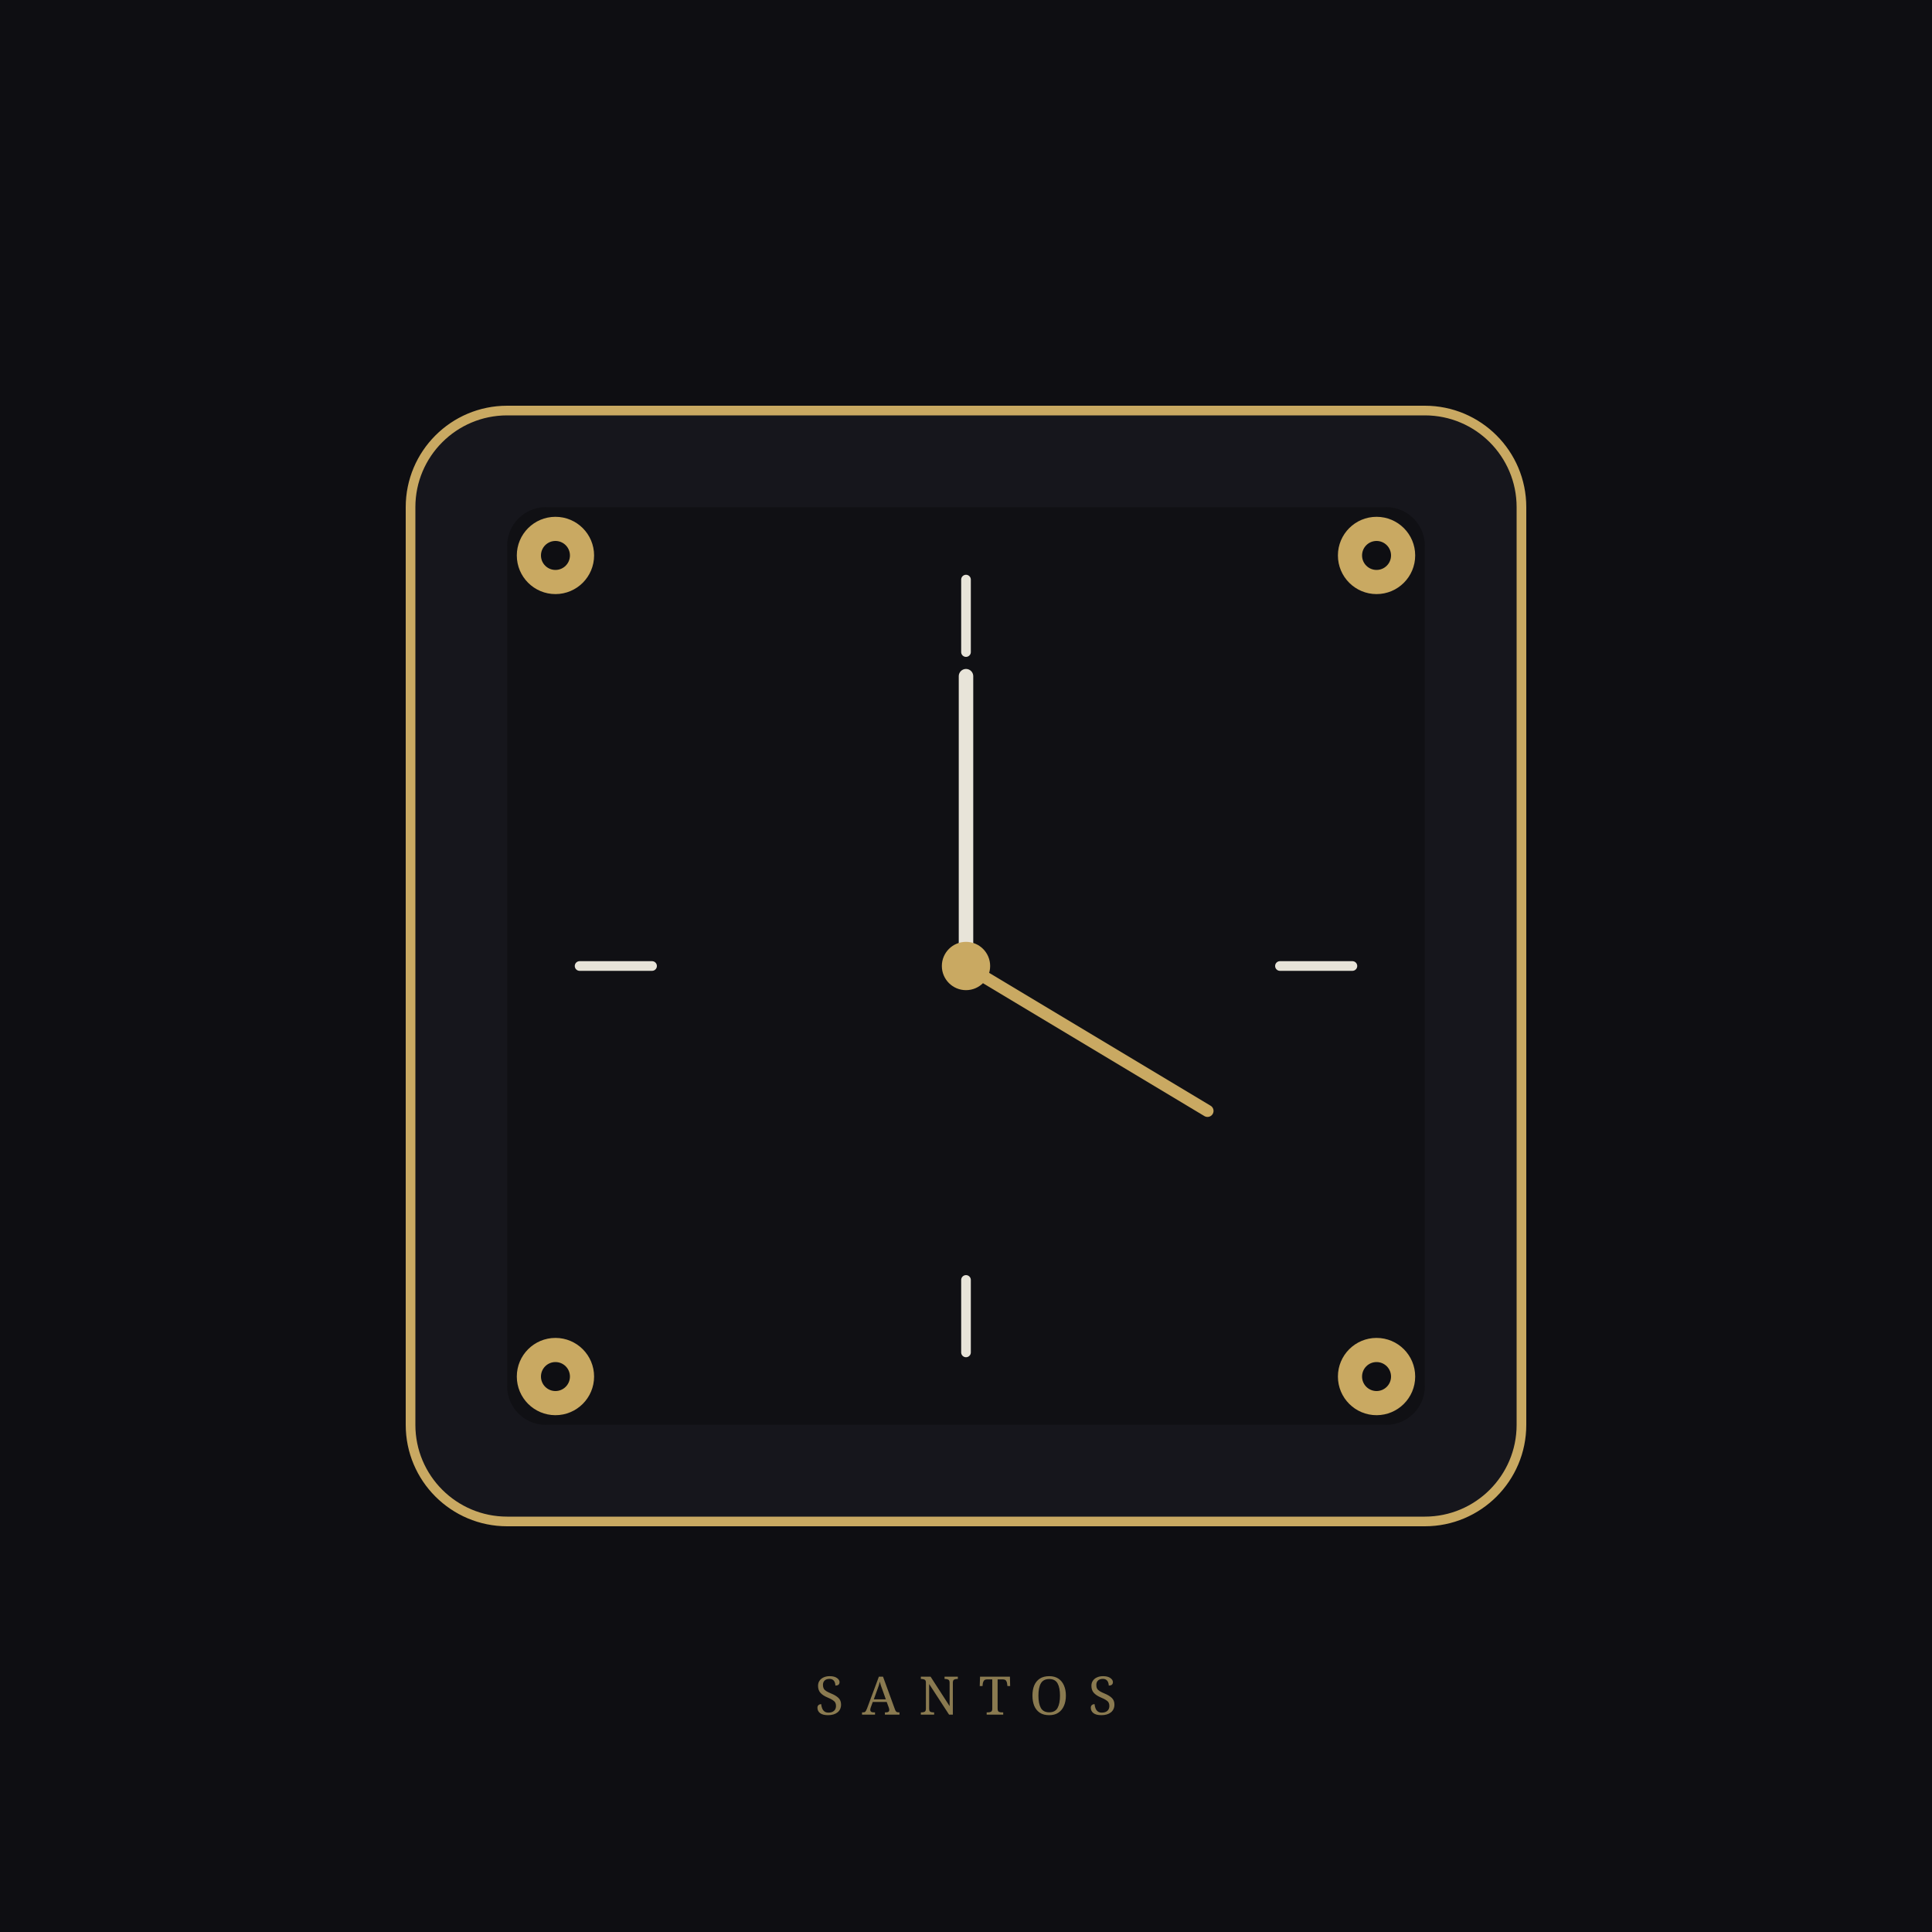
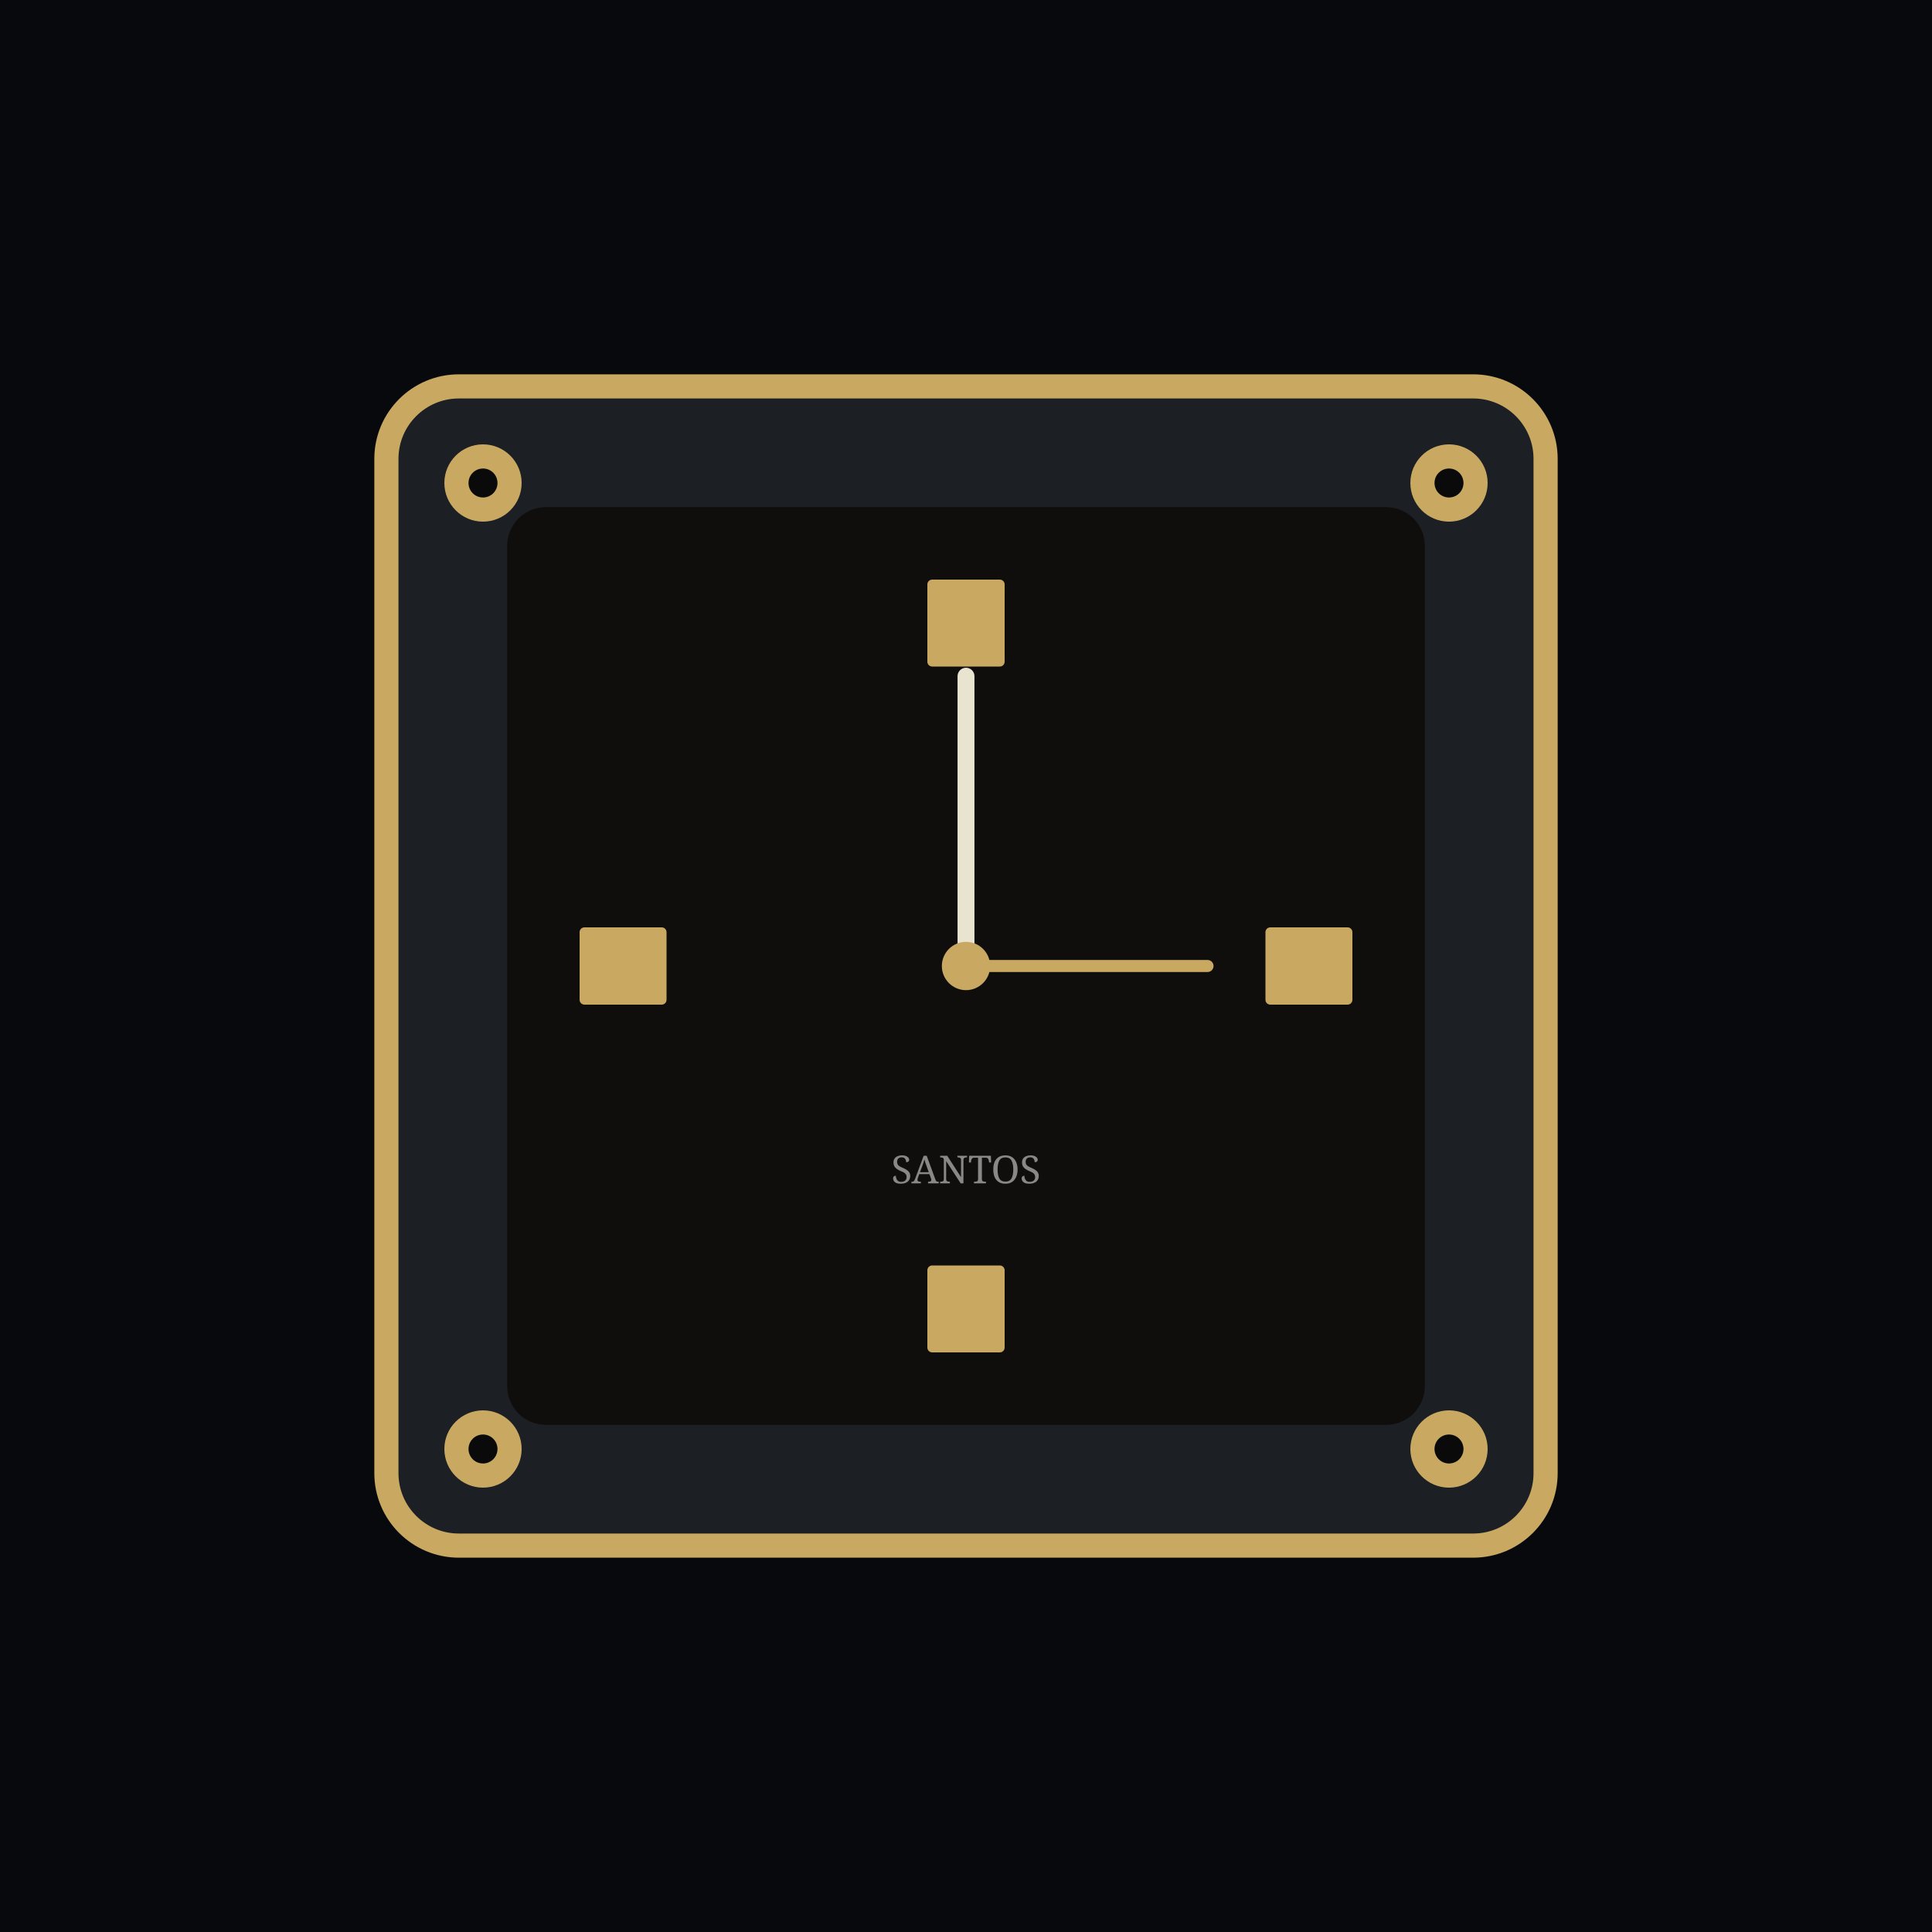
- <svg xmlns="http://www.w3.org/2000/svg" viewBox="0 0 400 400" fill="none">
-   <rect width="400" height="400" fill="#0e0e12" />
-   <rect x="85" y="85" width="230" height="230" rx="20" fill="#16161c" stroke="#c9a962" stroke-width="2" />
-   <rect x="105" y="105" width="190" height="190" rx="8" fill="#101014" />
+ <svg xmlns="http://www.w3.org/2000/svg" viewBox="0 0 400 400">
+   <rect width="400" height="400" fill="#08090c" />
+   <rect x="80" y="80" width="240" height="240" rx="15" fill="#1c1f24" stroke="#c9a962" stroke-width="5" />
  <g fill="#c9a962">
-     <circle cx="115" cy="115" r="8" />
-     <circle cx="285" cy="115" r="8" />
-     <circle cx="115" cy="285" r="8" />
-     <circle cx="285" cy="285" r="8" />
-     <circle cx="115" cy="115" r="3" fill="#0e0e12" />
-     <circle cx="285" cy="115" r="3" fill="#0e0e12" />
-     <circle cx="115" cy="285" r="3" fill="#0e0e12" />
-     <circle cx="285" cy="285" r="3" fill="#0e0e12" />
+     <circle cx="100" cy="100" r="8" />
+     <circle cx="300" cy="100" r="8" />
+     <circle cx="100" cy="300" r="8" />
+     <circle cx="300" cy="300" r="8" />
  </g>
-   <g stroke="#e8e4d9" stroke-width="2" stroke-linecap="round">
-     <line x1="200" y1="120" x2="200" y2="135" />
-     <line x1="200" y1="265" x2="200" y2="280" />
-     <line x1="120" y1="200" x2="135" y2="200" />
-     <line x1="265" y1="200" x2="280" y2="200" />
+   <g fill="#0a0a0a">
+     <circle cx="100" cy="100" r="3" />
+     <circle cx="300" cy="100" r="3" />
+     <circle cx="100" cy="300" r="3" />
+     <circle cx="300" cy="300" r="3" />
  </g>
-   <line x1="200" y1="200" x2="200" y2="140" stroke="#e8e4d9" stroke-width="3" stroke-linecap="round" />
-   <line x1="200" y1="200" x2="250" y2="230" stroke="#c9a962" stroke-width="2.5" stroke-linecap="round" />
+   <rect x="105" y="105" width="190" height="190" rx="8" fill="#0f0e0c" />
+   <g fill="#c9a962">
+     <rect x="192" y="120" width="16" height="18" rx="1" />
+     <rect x="192" y="262" width="16" height="18" rx="1" />
+     <rect x="120" y="192" width="18" height="16" rx="1" />
+     <rect x="262" y="192" width="18" height="16" rx="1" />
+   </g>
+   <line x1="200" y1="200" x2="200" y2="140" stroke="#e8e4d0" stroke-width="3.5" stroke-linecap="round" />
+   <line x1="200" y1="200" x2="250" y2="200" stroke="#c9a962" stroke-width="2.5" stroke-linecap="round" />
  <circle cx="200" cy="200" r="5" fill="#c9a962" />
-   <text x="200" y="355" text-anchor="middle" fill="#8a7a50" font-size="11" font-family="serif" letter-spacing="4">SANTOS</text>
+   <text x="200" y="245" text-anchor="middle" fill="#888" font-size="8" font-family="Georgia, serif">SANTOS</text>
</svg>
